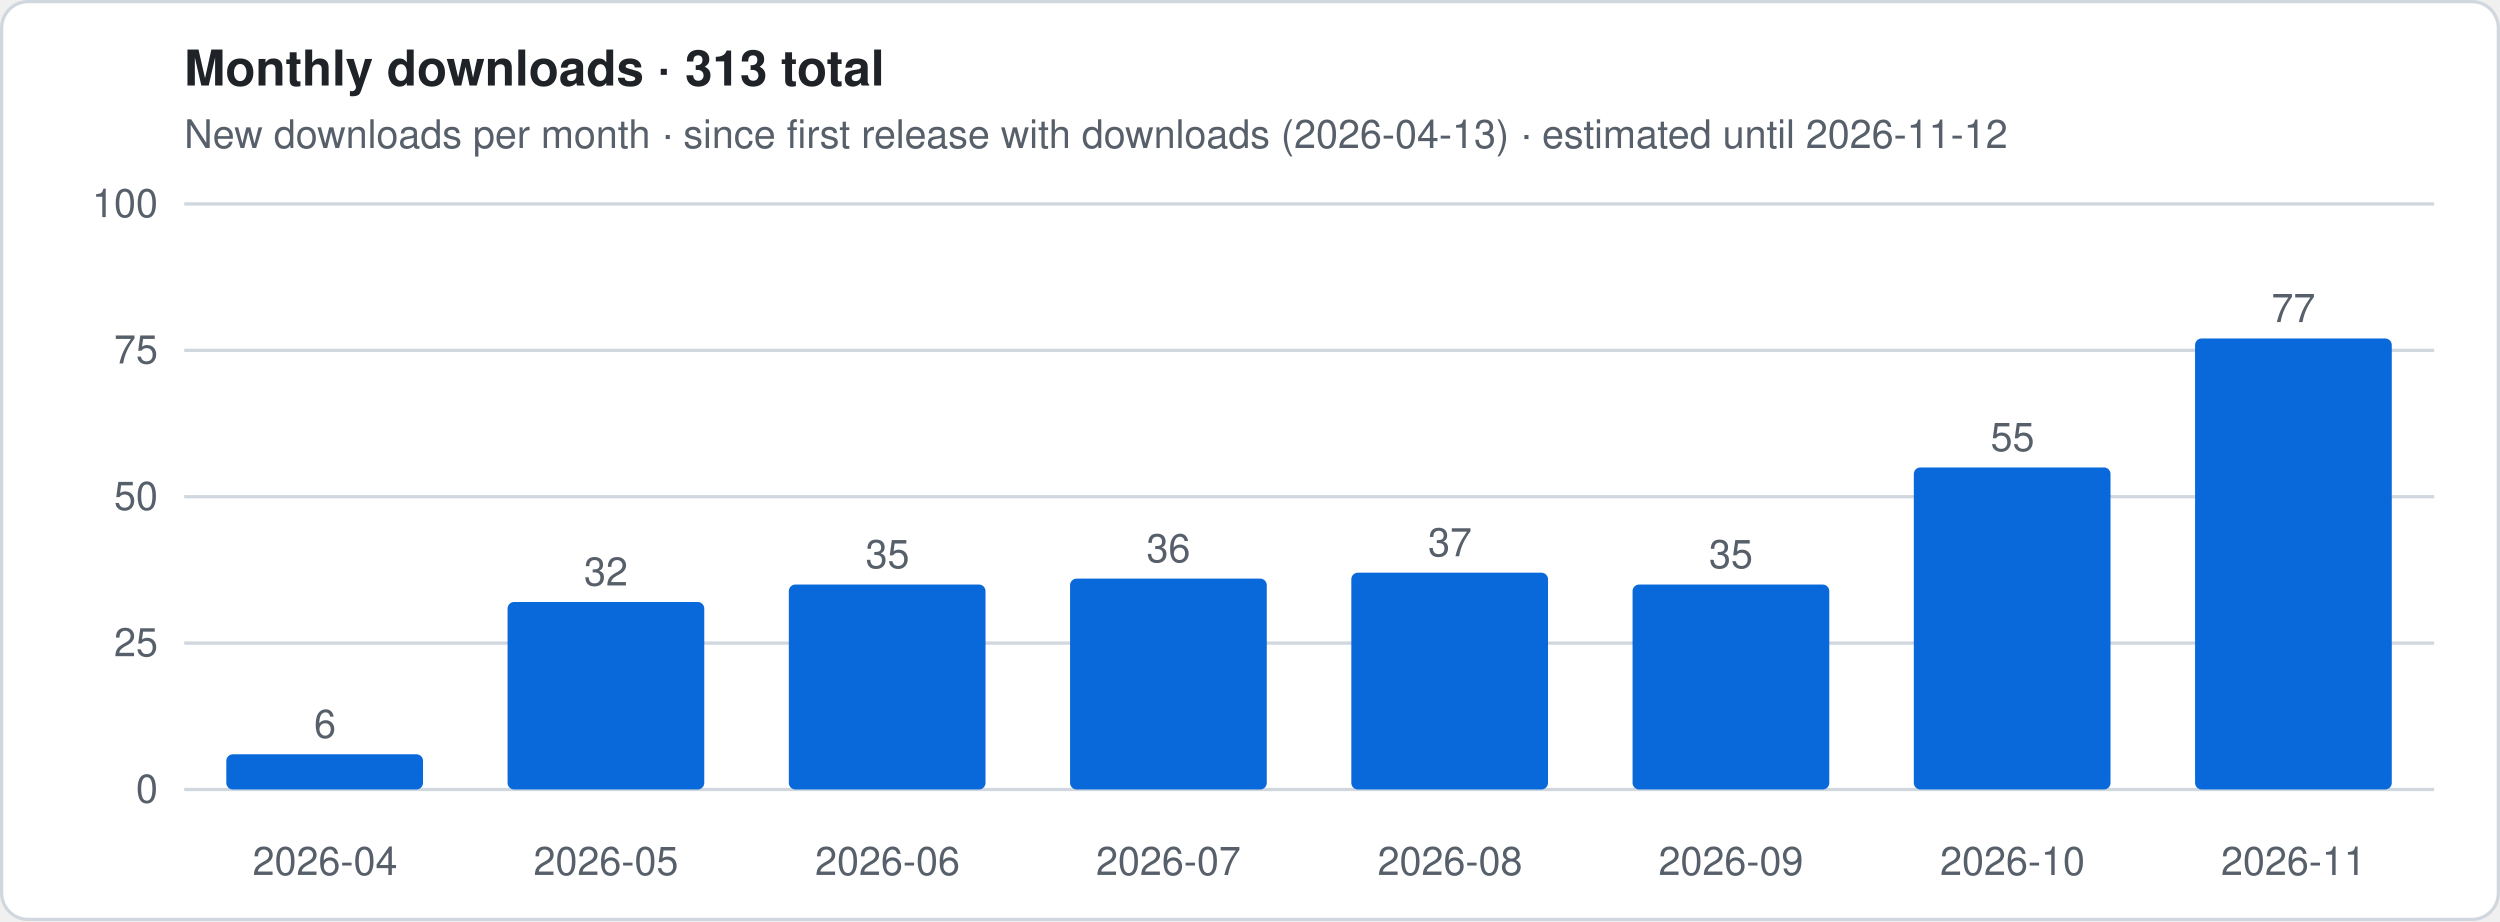
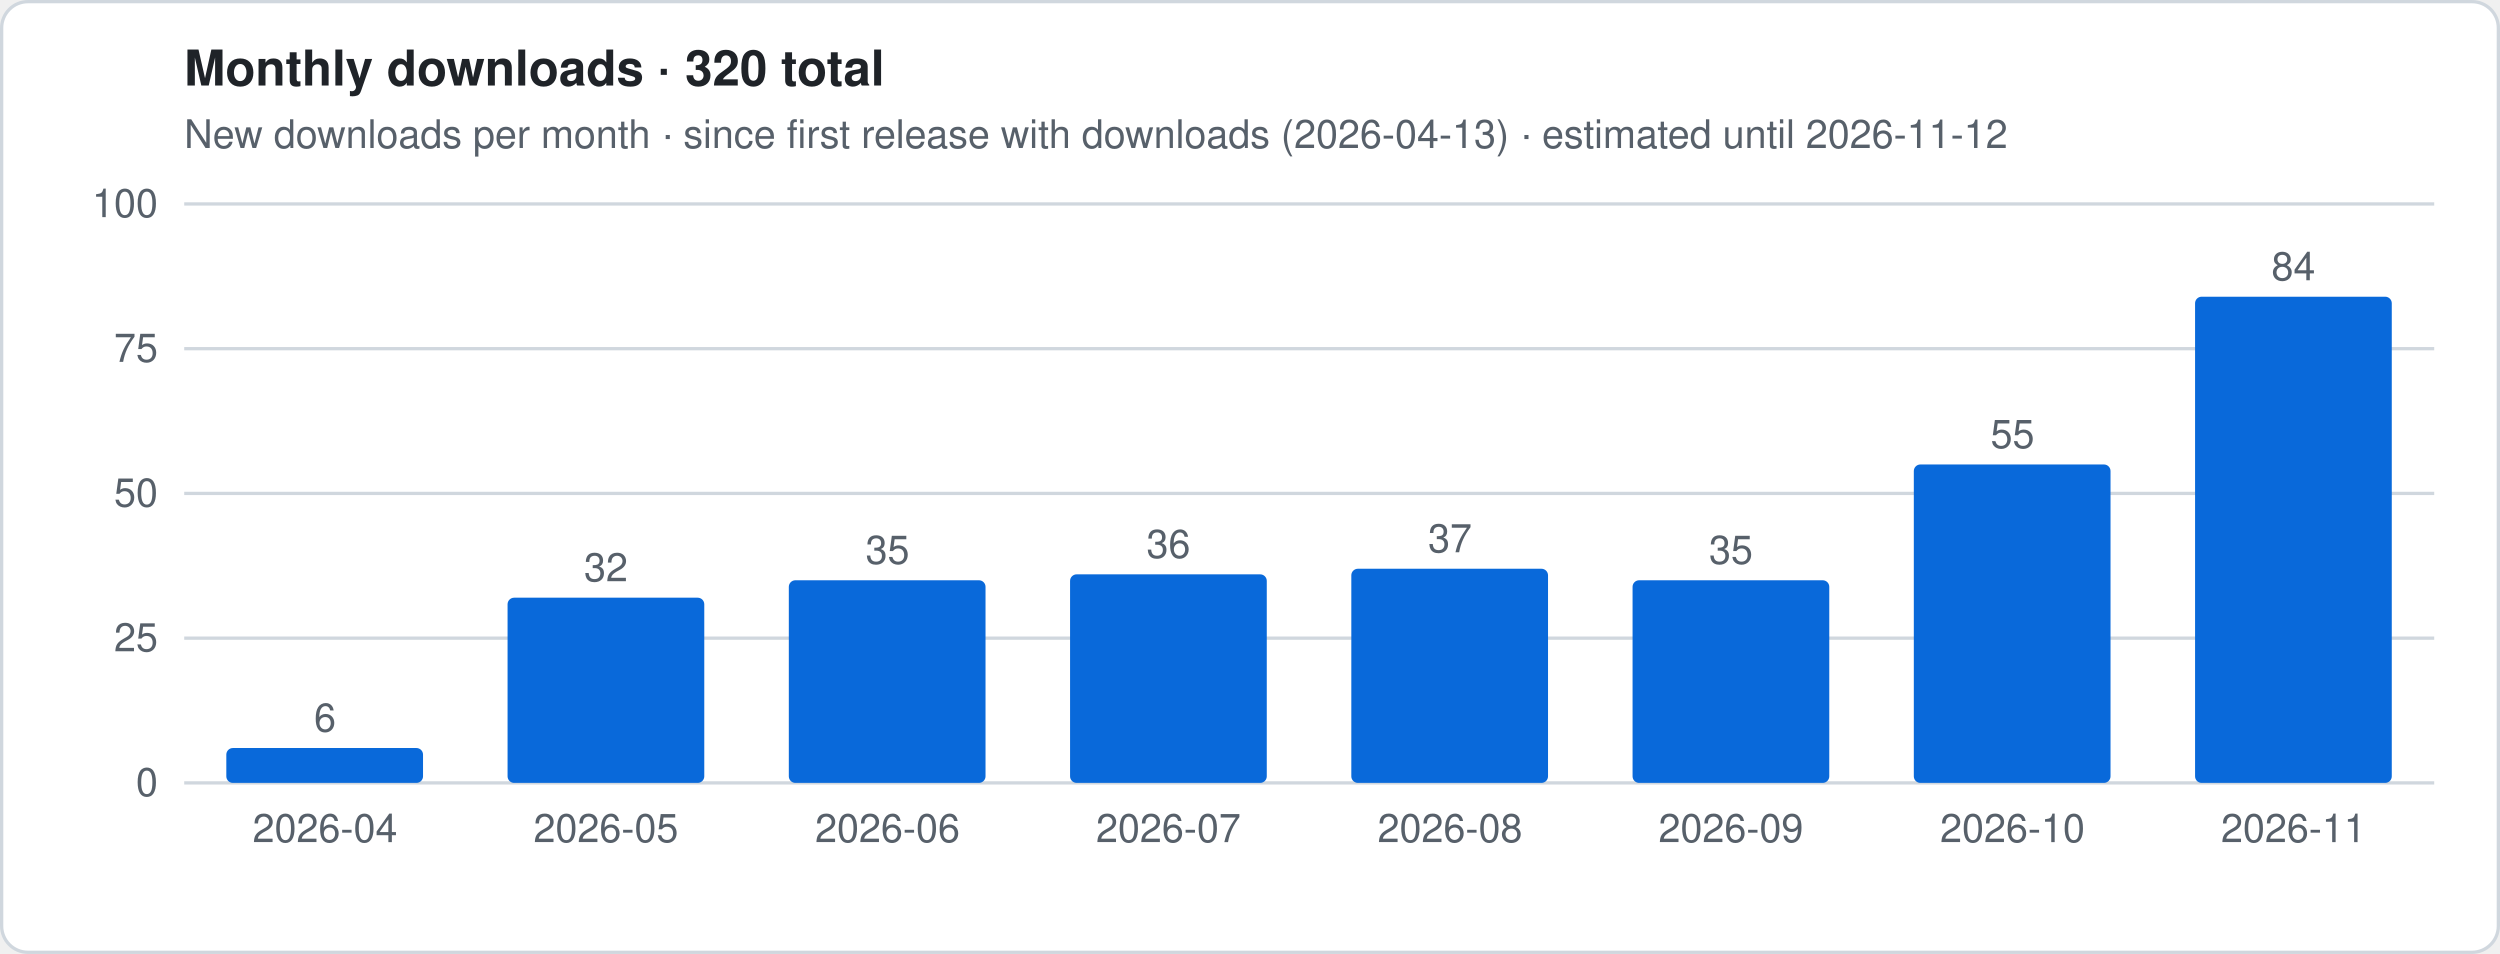
- <svg xmlns="http://www.w3.org/2000/svg" viewBox="0 0 760 280" width="760" height="280" role="img" aria-label="Monthly downloads · 313 total">
+ <svg xmlns="http://www.w3.org/2000/svg" viewBox="0 0 760 290" width="760" height="290" role="img" aria-label="Monthly downloads · 320 total">
  <style>
.t{font:12px -apple-system,Segoe UI,Helvetica,Arial,sans-serif;fill:#57606a}.h{font:600 15px -apple-system,Segoe UI,Helvetica,Arial,sans-serif;fill:#1f2328}
.g{stroke:#d0d7de;stroke-width:1}.ln{stroke:#0969da;stroke-width:2.5;stroke-linejoin:round;fill:none}
.es{stroke:#0969da;stroke-width:2.5;stroke-dasharray:5 4;opacity:.55;fill:none}
.a{fill:#0969da;opacity:.12}.b{fill:#0969da}.bg{fill:#fff;stroke:#d0d7de}
@media (prefers-color-scheme:dark){.t{fill:#9198a1}.h{fill:#f0f6fc}.g{stroke:#3d444d}.ln,.es{stroke:#4493f8}.a,.b{fill:#4493f8}.bg{fill:#0d1117;stroke:#3d444d}}
</style>
-   <rect x=".5" y=".5" width="759" height="279" rx="8" class="bg" />
-   <text x="56" y="26" class="h">Monthly downloads · 313 total</text>
+   <rect x=".5" y=".5" width="759" height="289" rx="8" class="bg" />
+   <text x="56" y="26" class="h">Monthly downloads · 320 total</text>
  <text x="56" y="45" class="t">New downloads per month · since first release with downloads (2026-04-13) · estimated until 2026-11-12</text>
-   <line x1="56" x2="740" y1="240.0" y2="240.0" class="g" />
-   <text x="48" y="244.0" class="t" text-anchor="end">0</text>
-   <line x1="56" x2="740" y1="195.5" y2="195.5" class="g" />
-   <text x="48" y="199.5" class="t" text-anchor="end">25</text>
-   <line x1="56" x2="740" y1="151.0" y2="151.0" class="g" />
-   <text x="48" y="155.0" class="t" text-anchor="end">50</text>
-   <line x1="56" x2="740" y1="106.5" y2="106.5" class="g" />
-   <text x="48" y="110.5" class="t" text-anchor="end">75</text>
+   <line x1="56" x2="740" y1="238.0" y2="238.0" class="g" />
+   <text x="48" y="242.0" class="t" text-anchor="end">0</text>
+   <line x1="56" x2="740" y1="194.0" y2="194.0" class="g" />
+   <text x="48" y="198.0" class="t" text-anchor="end">25</text>
+   <line x1="56" x2="740" y1="150.0" y2="150.0" class="g" />
+   <text x="48" y="154.0" class="t" text-anchor="end">50</text>
+   <line x1="56" x2="740" y1="106.0" y2="106.0" class="g" />
+   <text x="48" y="110.0" class="t" text-anchor="end">75</text>
  <line x1="56" x2="740" y1="62.0" y2="62.0" class="g" />
  <text x="48" y="66.0" class="t" text-anchor="end">100</text>
-   <rect x="68.8" y="229.3" width="59.8" height="10.7" rx="2" class="b" />
-   <text x="98.8" y="224.3" class="t" text-anchor="middle">6</text>
-   <text x="98.8" y="266" class="t" text-anchor="middle">2026-04</text>
-   <rect x="154.3" y="183.0" width="59.8" height="57.0" rx="2" class="b" />
-   <text x="184.2" y="178.0" class="t" text-anchor="middle">32</text>
-   <text x="184.2" y="266" class="t" text-anchor="middle">2026-05</text>
-   <rect x="239.8" y="177.7" width="59.8" height="62.3" rx="2" class="b" />
-   <text x="269.8" y="172.7" class="t" text-anchor="middle">35</text>
-   <text x="269.8" y="266" class="t" text-anchor="middle">2026-06</text>
-   <rect x="325.3" y="175.9" width="59.8" height="64.1" rx="2" class="b" />
-   <text x="355.2" y="170.9" class="t" text-anchor="middle">36</text>
-   <text x="355.2" y="266" class="t" text-anchor="middle">2026-07</text>
-   <rect x="410.8" y="174.1" width="59.8" height="65.9" rx="2" class="b" />
-   <text x="440.8" y="169.1" class="t" text-anchor="middle">37</text>
-   <text x="440.8" y="266" class="t" text-anchor="middle">2026-08</text>
-   <rect x="496.3" y="177.7" width="59.8" height="62.3" rx="2" class="b" />
-   <text x="526.2" y="172.7" class="t" text-anchor="middle">35</text>
-   <text x="526.2" y="266" class="t" text-anchor="middle">2026-09</text>
-   <rect x="581.8" y="142.1" width="59.8" height="97.9" rx="2" class="b" />
-   <text x="611.8" y="137.1" class="t" text-anchor="middle">55</text>
-   <text x="611.8" y="266" class="t" text-anchor="middle">2026-10</text>
-   <rect x="667.3" y="102.9" width="59.8" height="137.1" rx="2" class="b" />
-   <text x="697.2" y="97.9" class="t" text-anchor="middle">77</text>
-   <text x="697.2" y="266" class="t" text-anchor="middle">2026-11</text>
+   <rect x="68.8" y="227.4" width="59.8" height="10.6" rx="2" class="b" />
+   <text x="98.8" y="222.4" class="t" text-anchor="middle">6</text>
+   <text x="98.8" y="256" class="t" text-anchor="middle">2026-04</text>
+   <rect x="154.3" y="181.7" width="59.8" height="56.3" rx="2" class="b" />
+   <text x="184.2" y="176.7" class="t" text-anchor="middle">32</text>
+   <text x="184.2" y="256" class="t" text-anchor="middle">2026-05</text>
+   <rect x="239.8" y="176.4" width="59.8" height="61.6" rx="2" class="b" />
+   <text x="269.8" y="171.4" class="t" text-anchor="middle">35</text>
+   <text x="269.8" y="256" class="t" text-anchor="middle">2026-06</text>
+   <rect x="325.3" y="174.6" width="59.8" height="63.4" rx="2" class="b" />
+   <text x="355.2" y="169.6" class="t" text-anchor="middle">36</text>
+   <text x="355.2" y="256" class="t" text-anchor="middle">2026-07</text>
+   <rect x="410.8" y="172.9" width="59.8" height="65.1" rx="2" class="b" />
+   <text x="440.8" y="167.9" class="t" text-anchor="middle">37</text>
+   <text x="440.8" y="256" class="t" text-anchor="middle">2026-08</text>
+   <rect x="496.3" y="176.4" width="59.8" height="61.6" rx="2" class="b" />
+   <text x="526.2" y="171.4" class="t" text-anchor="middle">35</text>
+   <text x="526.2" y="256" class="t" text-anchor="middle">2026-09</text>
+   <rect x="581.8" y="141.2" width="59.8" height="96.8" rx="2" class="b" />
+   <text x="611.8" y="136.2" class="t" text-anchor="middle">55</text>
+   <text x="611.8" y="256" class="t" text-anchor="middle">2026-10</text>
+   <rect x="667.3" y="90.2" width="59.8" height="147.8" rx="2" class="b" />
+   <text x="697.2" y="85.2" class="t" text-anchor="middle">84</text>
+   <text x="697.2" y="256" class="t" text-anchor="middle">2026-11</text>
</svg>
